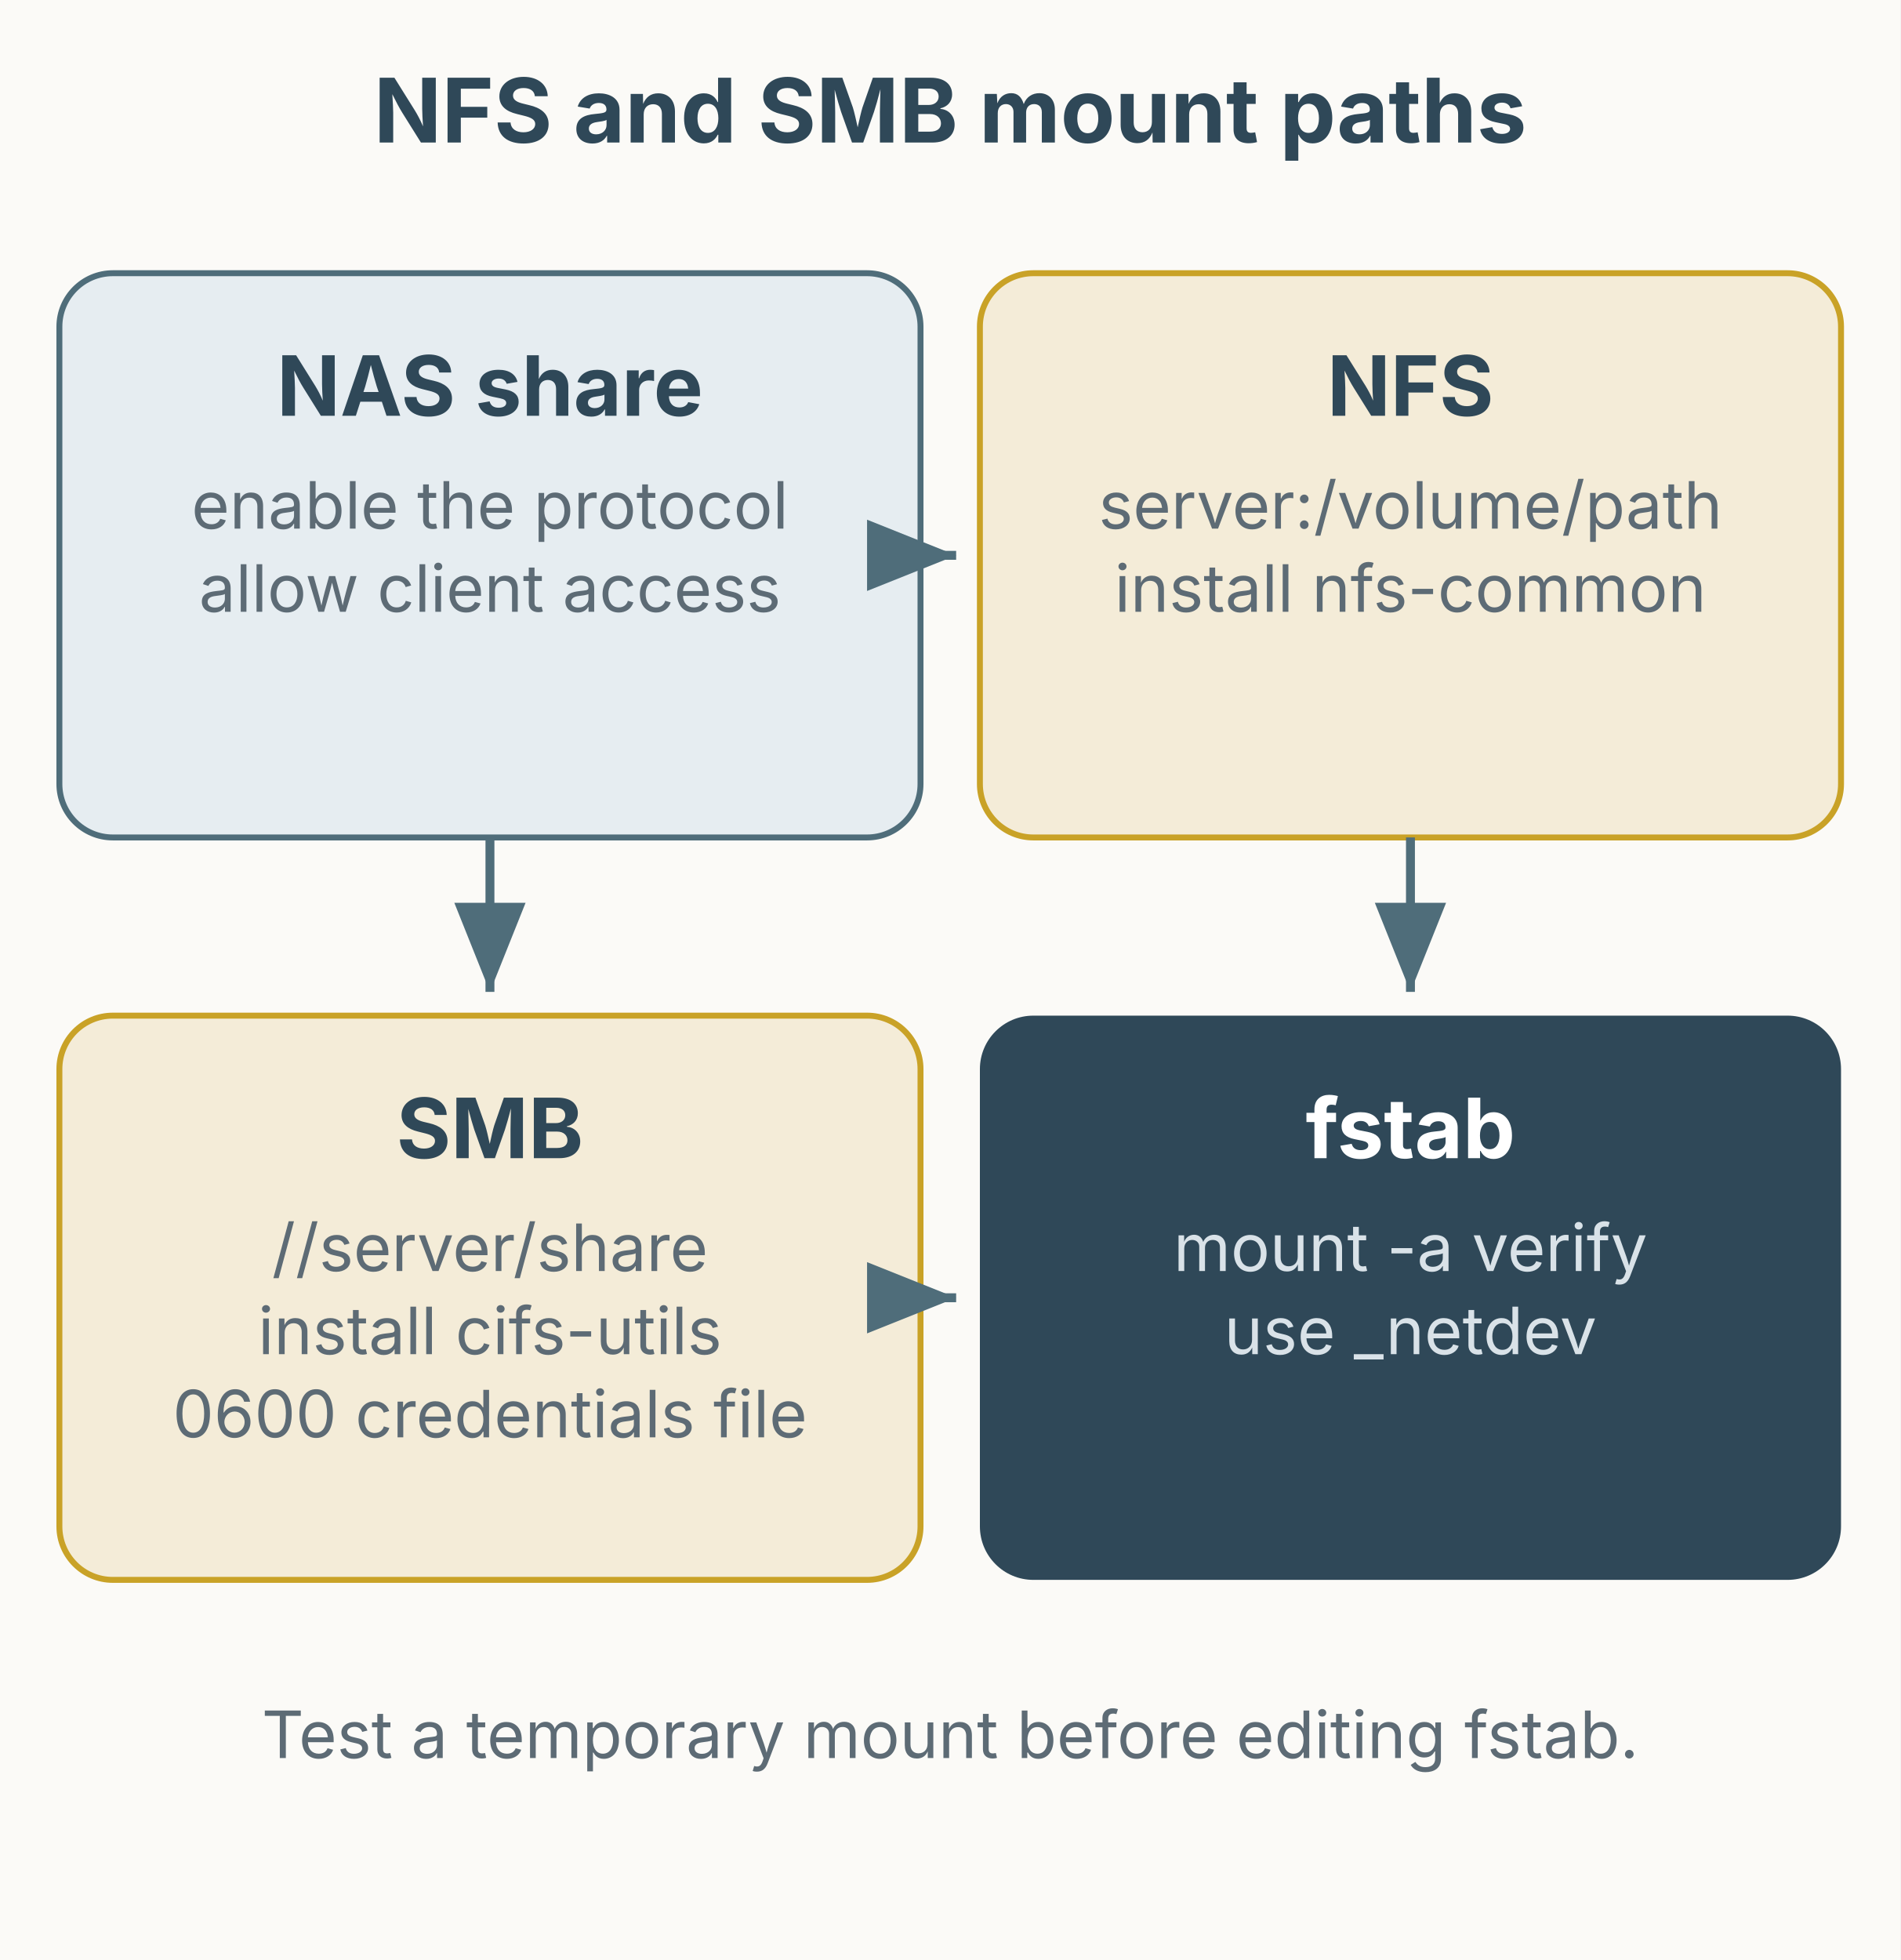
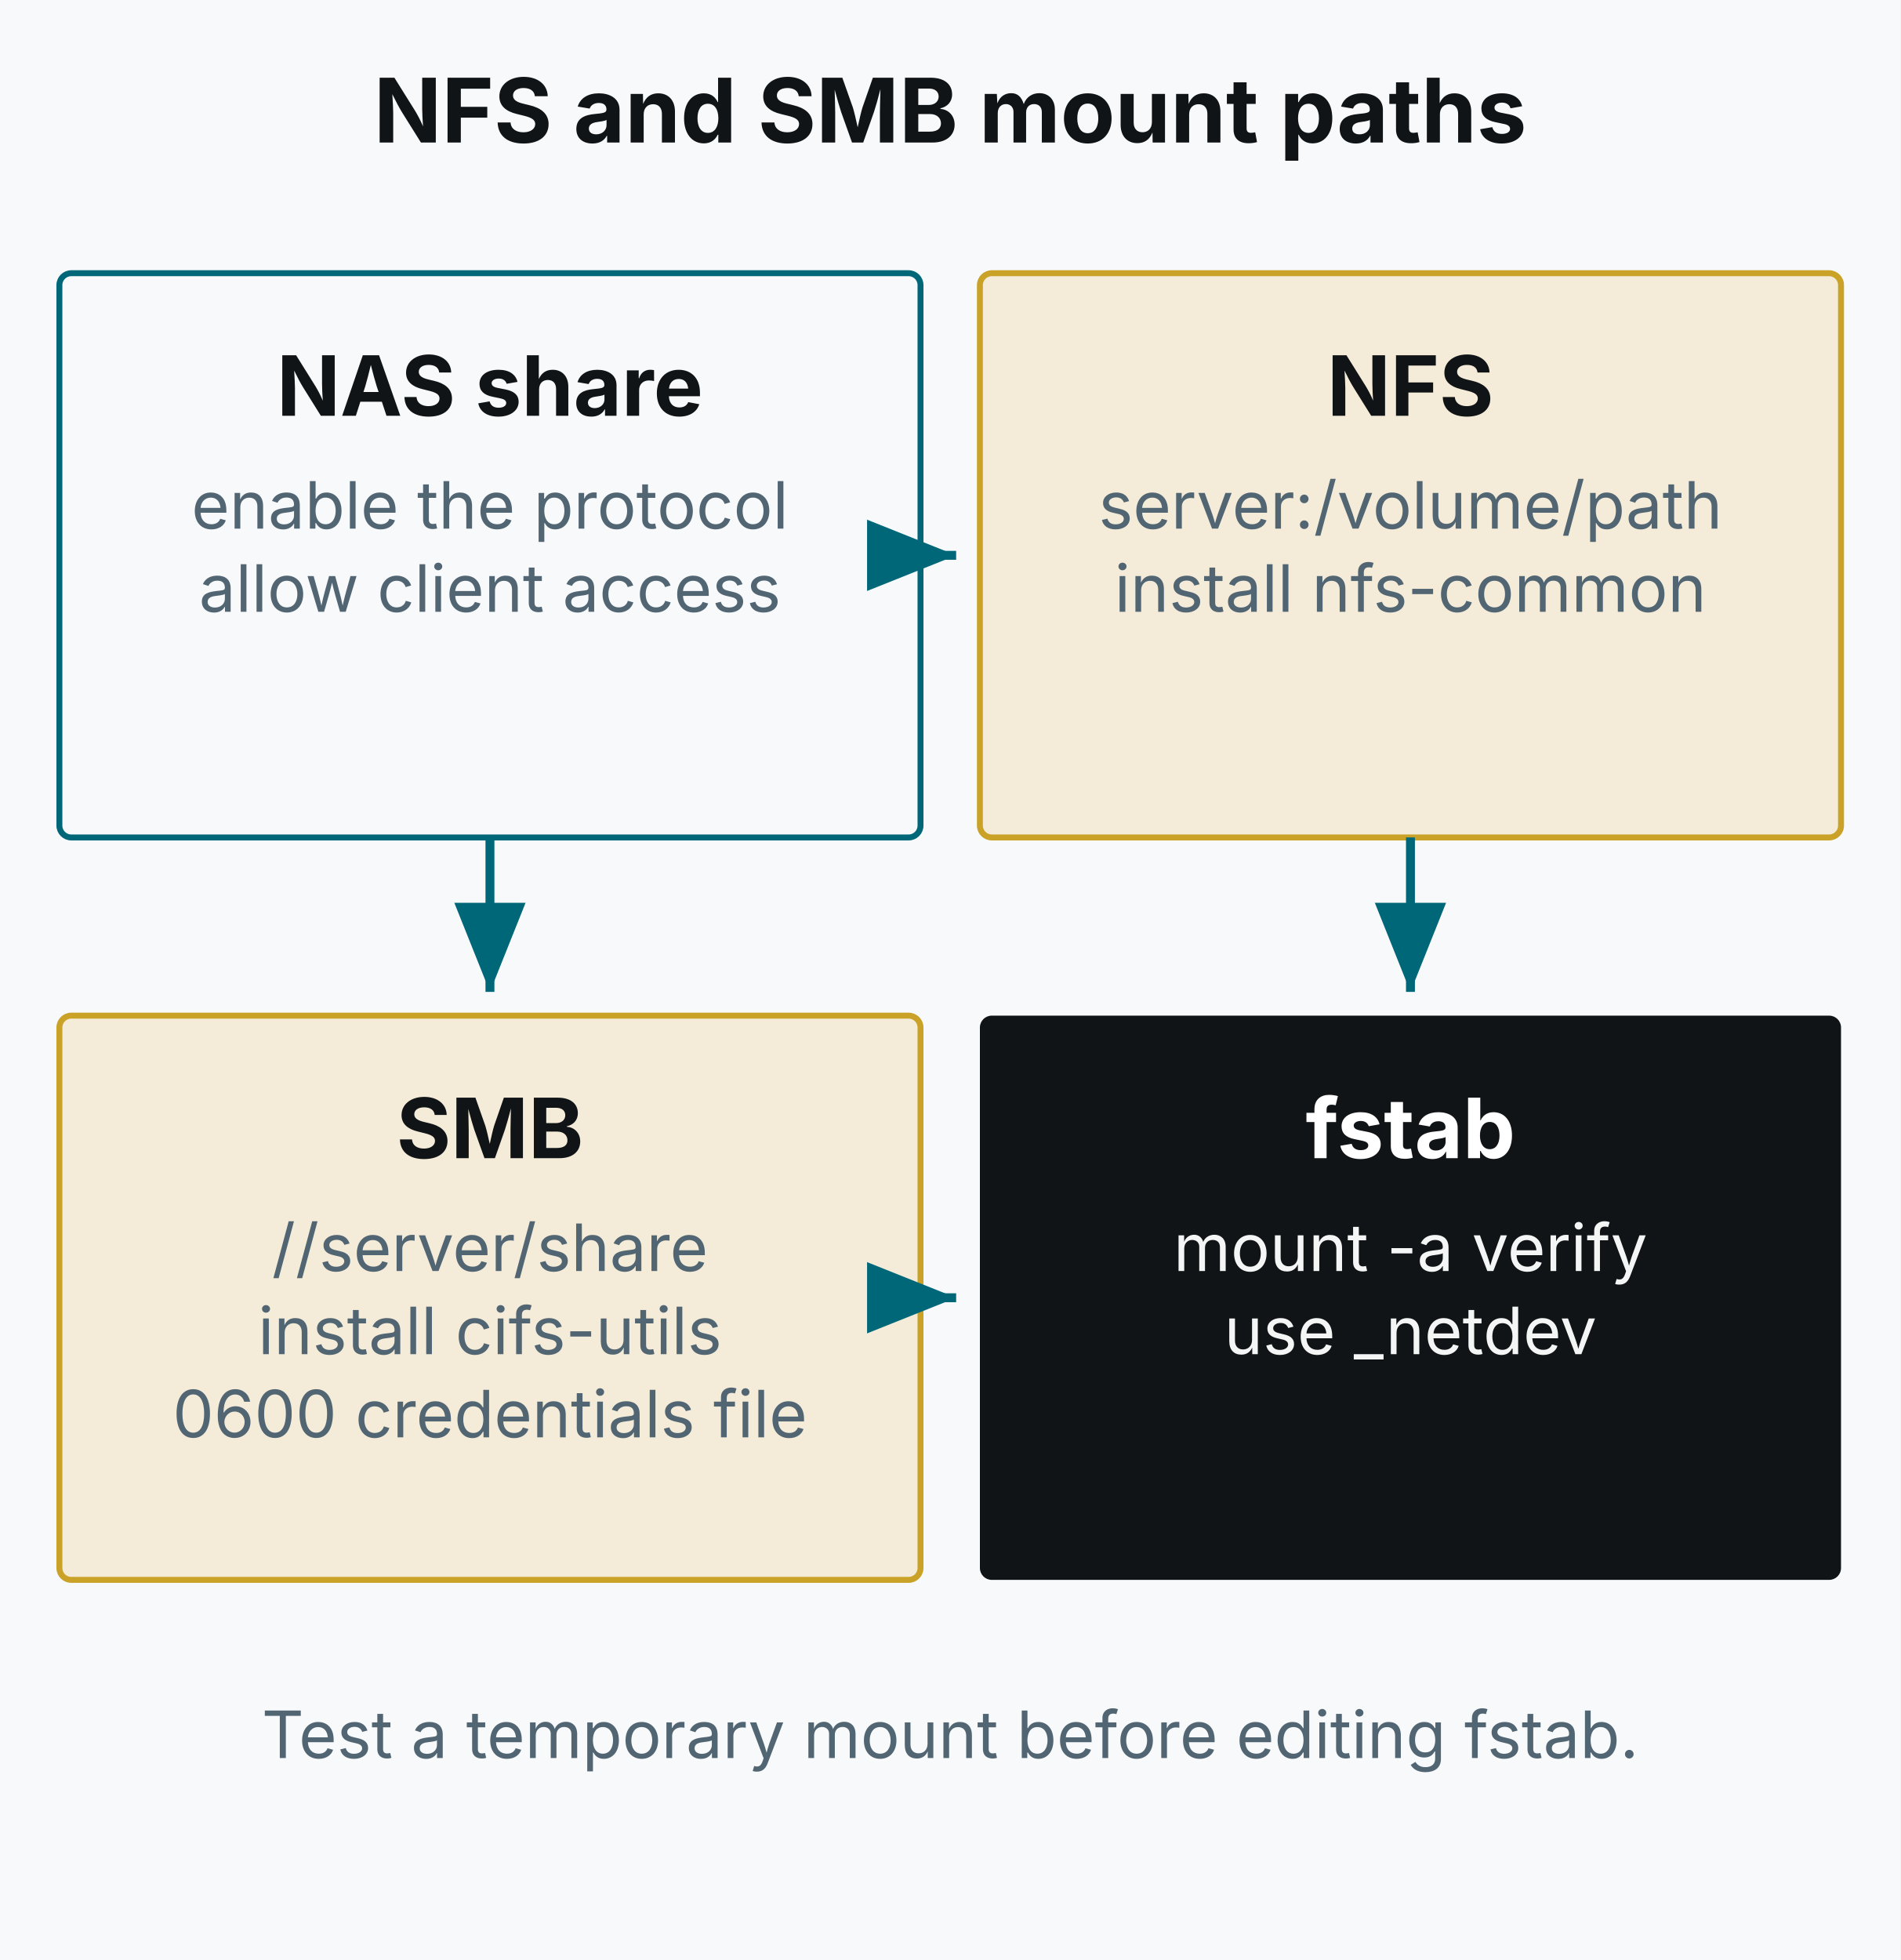
<svg xmlns="http://www.w3.org/2000/svg" width="640" height="660" viewBox="0 0 640 660" role="img" aria-labelledby="title desc">
-   <rect width="640" height="660" fill="#fbfaf7" />
+   <rect width="640" height="660" fill="#F7F9FB" />
  <defs>
    <marker id="a" markerWidth="12" markerHeight="12" refX="10" refY="4" orient="auto">
-       <path d="M0,0 L10,4 L0,8 z" fill="#4f6d7a" />
+       <path d="M0,0 L10,4 L0,8 z" fill="#006779" />
    </marker>
  </defs>
  <g font-family="system-ui, -apple-system, sans-serif">
-     <text x="320" y="48" text-anchor="middle" font-size="30" font-weight="700" fill="#2f4858">NFS and SMB mount paths</text>
-     <rect x="20" y="92" width="290" height="190" rx="18" fill="#e6edf1" stroke="#4f6d7a" stroke-width="2" />
-     <text x="165" y="140" text-anchor="middle" font-size="28" font-weight="700" fill="#2f4858">NAS share</text>
-     <text x="165" y="178" text-anchor="middle" font-size="22" fill="#5d6b75">enable the protocol</text>
-     <text x="165" y="206" text-anchor="middle" font-size="22" fill="#5d6b75">allow client access</text>
-     <rect x="330" y="92" width="290" height="190" rx="18" fill="#f4ecd8" stroke="#c9a227" stroke-width="2" />
-     <text x="475" y="140" text-anchor="middle" font-size="28" font-weight="700" fill="#2f4858">NFS</text>
-     <text x="475" y="178" text-anchor="middle" font-size="22" fill="#5d6b75">server:/volume/path</text>
-     <text x="475" y="206" text-anchor="middle" font-size="22" fill="#5d6b75">install nfs-common</text>
-     <rect x="20" y="342" width="290" height="190" rx="18" fill="#f4ecd8" stroke="#c9a227" stroke-width="2" />
-     <text x="165" y="390" text-anchor="middle" font-size="28" font-weight="700" fill="#2f4858">SMB</text>
-     <text x="165" y="428" text-anchor="middle" font-size="22" fill="#5d6b75">//server/share</text>
-     <text x="165" y="456" text-anchor="middle" font-size="22" fill="#5d6b75">install cifs-utils</text>
-     <text x="165" y="484" text-anchor="middle" font-size="22" fill="#5d6b75">0600 credentials file</text>
-     <rect x="330" y="342" width="290" height="190" rx="18" fill="#2f4858" />
+     <text x="320" y="48" text-anchor="middle" font-size="30" font-weight="700" fill="#101416">NFS and SMB mount paths</text>
+     <rect x="20" y="92" width="290" height="190" rx="4" fill="#F7F9FB" stroke="#006779" stroke-width="2" />
+     <text x="165" y="140" text-anchor="middle" font-size="28" font-weight="700" fill="#101416">NAS share</text>
+     <text x="165" y="178" text-anchor="middle" font-size="22" fill="#526573">enable the protocol</text>
+     <text x="165" y="206" text-anchor="middle" font-size="22" fill="#526573">allow client access</text>
+     <rect x="330" y="92" width="290" height="190" rx="4" fill="#f4ecd8" stroke="#c9a227" stroke-width="2" />
+     <text x="475" y="140" text-anchor="middle" font-size="28" font-weight="700" fill="#101416">NFS</text>
+     <text x="475" y="178" text-anchor="middle" font-size="22" fill="#526573">server:/volume/path</text>
+     <text x="475" y="206" text-anchor="middle" font-size="22" fill="#526573">install nfs-common</text>
+     <rect x="20" y="342" width="290" height="190" rx="4" fill="#f4ecd8" stroke="#c9a227" stroke-width="2" />
+     <text x="165" y="390" text-anchor="middle" font-size="28" font-weight="700" fill="#101416">SMB</text>
+     <text x="165" y="428" text-anchor="middle" font-size="22" fill="#526573">//server/share</text>
+     <text x="165" y="456" text-anchor="middle" font-size="22" fill="#526573">install cifs-utils</text>
+     <text x="165" y="484" text-anchor="middle" font-size="22" fill="#526573">0600 credentials file</text>
+     <rect x="330" y="342" width="290" height="190" rx="4" fill="#101416" />
    <text x="475" y="390" text-anchor="middle" font-size="28" font-weight="700" fill="#ffffff">fstab</text>
-     <text x="475" y="428" text-anchor="middle" font-size="22" fill="#d9e2e8">mount -a verify</text>
-     <text x="475" y="456" text-anchor="middle" font-size="22" fill="#d9e2e8">use _netdev</text>
-     <line x1="310" y1="187" x2="322" y2="187" stroke="#4f6d7a" stroke-width="3" marker-end="url(#a)" />
-     <line x1="165" y1="282" x2="165" y2="334" stroke="#4f6d7a" stroke-width="3" marker-end="url(#a)" />
-     <line x1="475" y1="282" x2="475" y2="334" stroke="#4f6d7a" stroke-width="3" marker-end="url(#a)" />
-     <line x1="310" y1="437" x2="322" y2="437" stroke="#4f6d7a" stroke-width="3" marker-end="url(#a)" />
-     <text x="320" y="592" text-anchor="middle" font-size="22" fill="#5d6b75">Test a temporary mount before editing fstab.</text>
+     <text x="475" y="428" text-anchor="middle" font-size="22" fill="#F4F6F5">mount -a verify</text>
+     <text x="475" y="456" text-anchor="middle" font-size="22" fill="#F4F6F5">use _netdev</text>
+     <line x1="310" y1="187" x2="322" y2="187" stroke="#006779" stroke-width="3" marker-end="url(#a)" />
+     <line x1="165" y1="282" x2="165" y2="334" stroke="#006779" stroke-width="3" marker-end="url(#a)" />
+     <line x1="475" y1="282" x2="475" y2="334" stroke="#006779" stroke-width="3" marker-end="url(#a)" />
+     <line x1="310" y1="437" x2="322" y2="437" stroke="#006779" stroke-width="3" marker-end="url(#a)" />
+     <text x="320" y="592" text-anchor="middle" font-size="22" fill="#526573">Test a temporary mount before editing fstab.</text>
  </g>
</svg>
